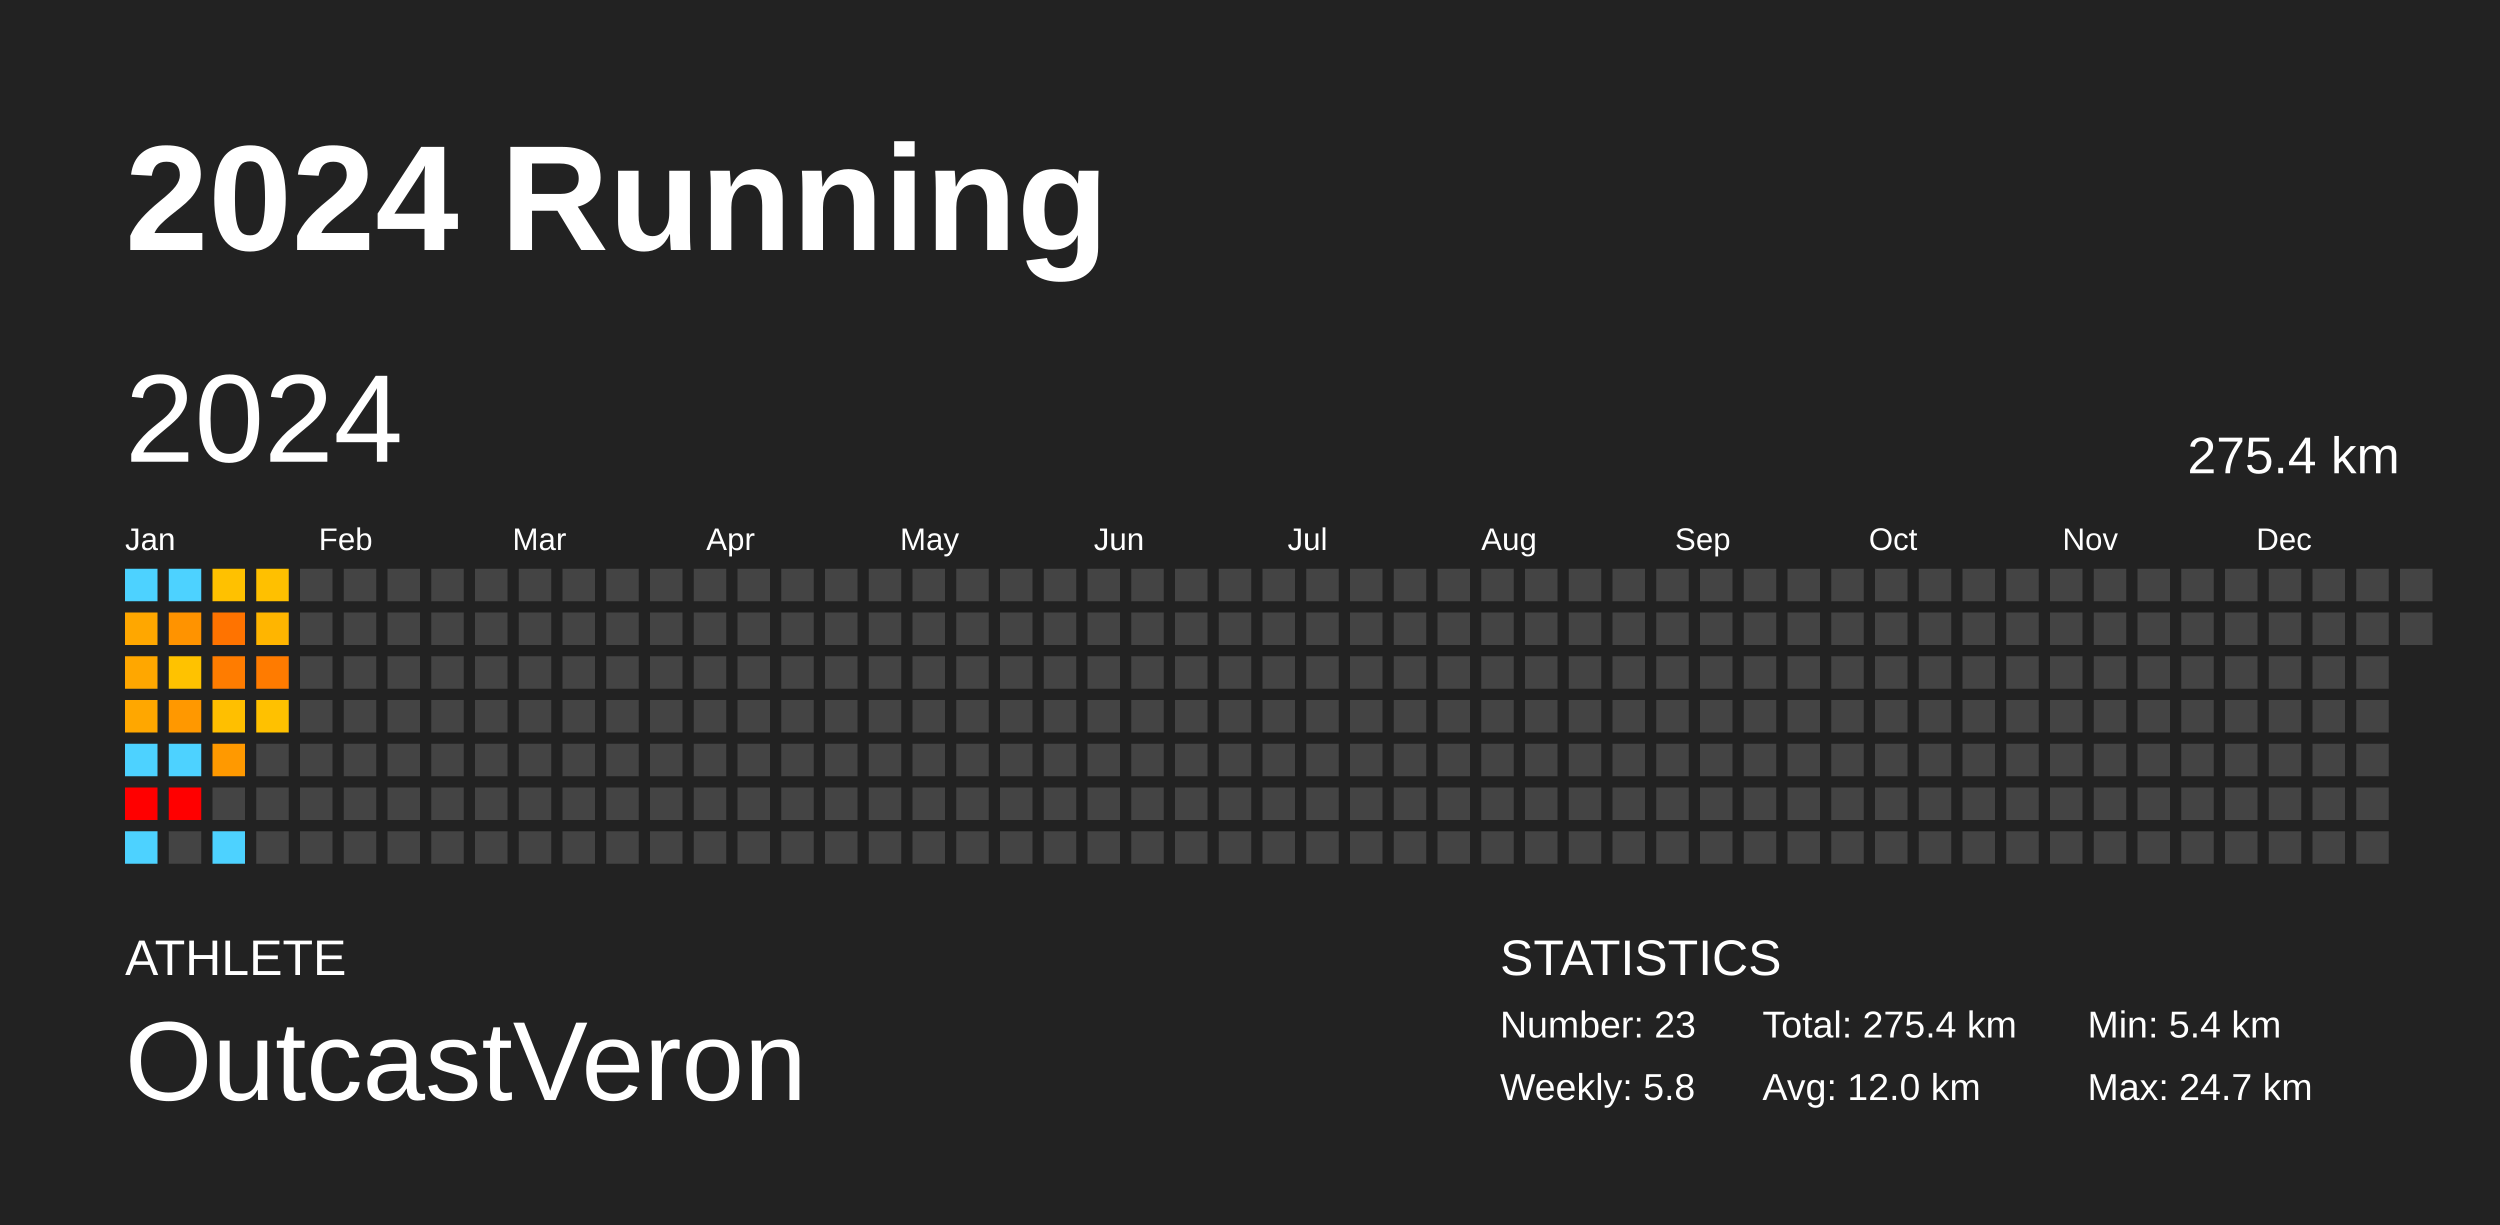
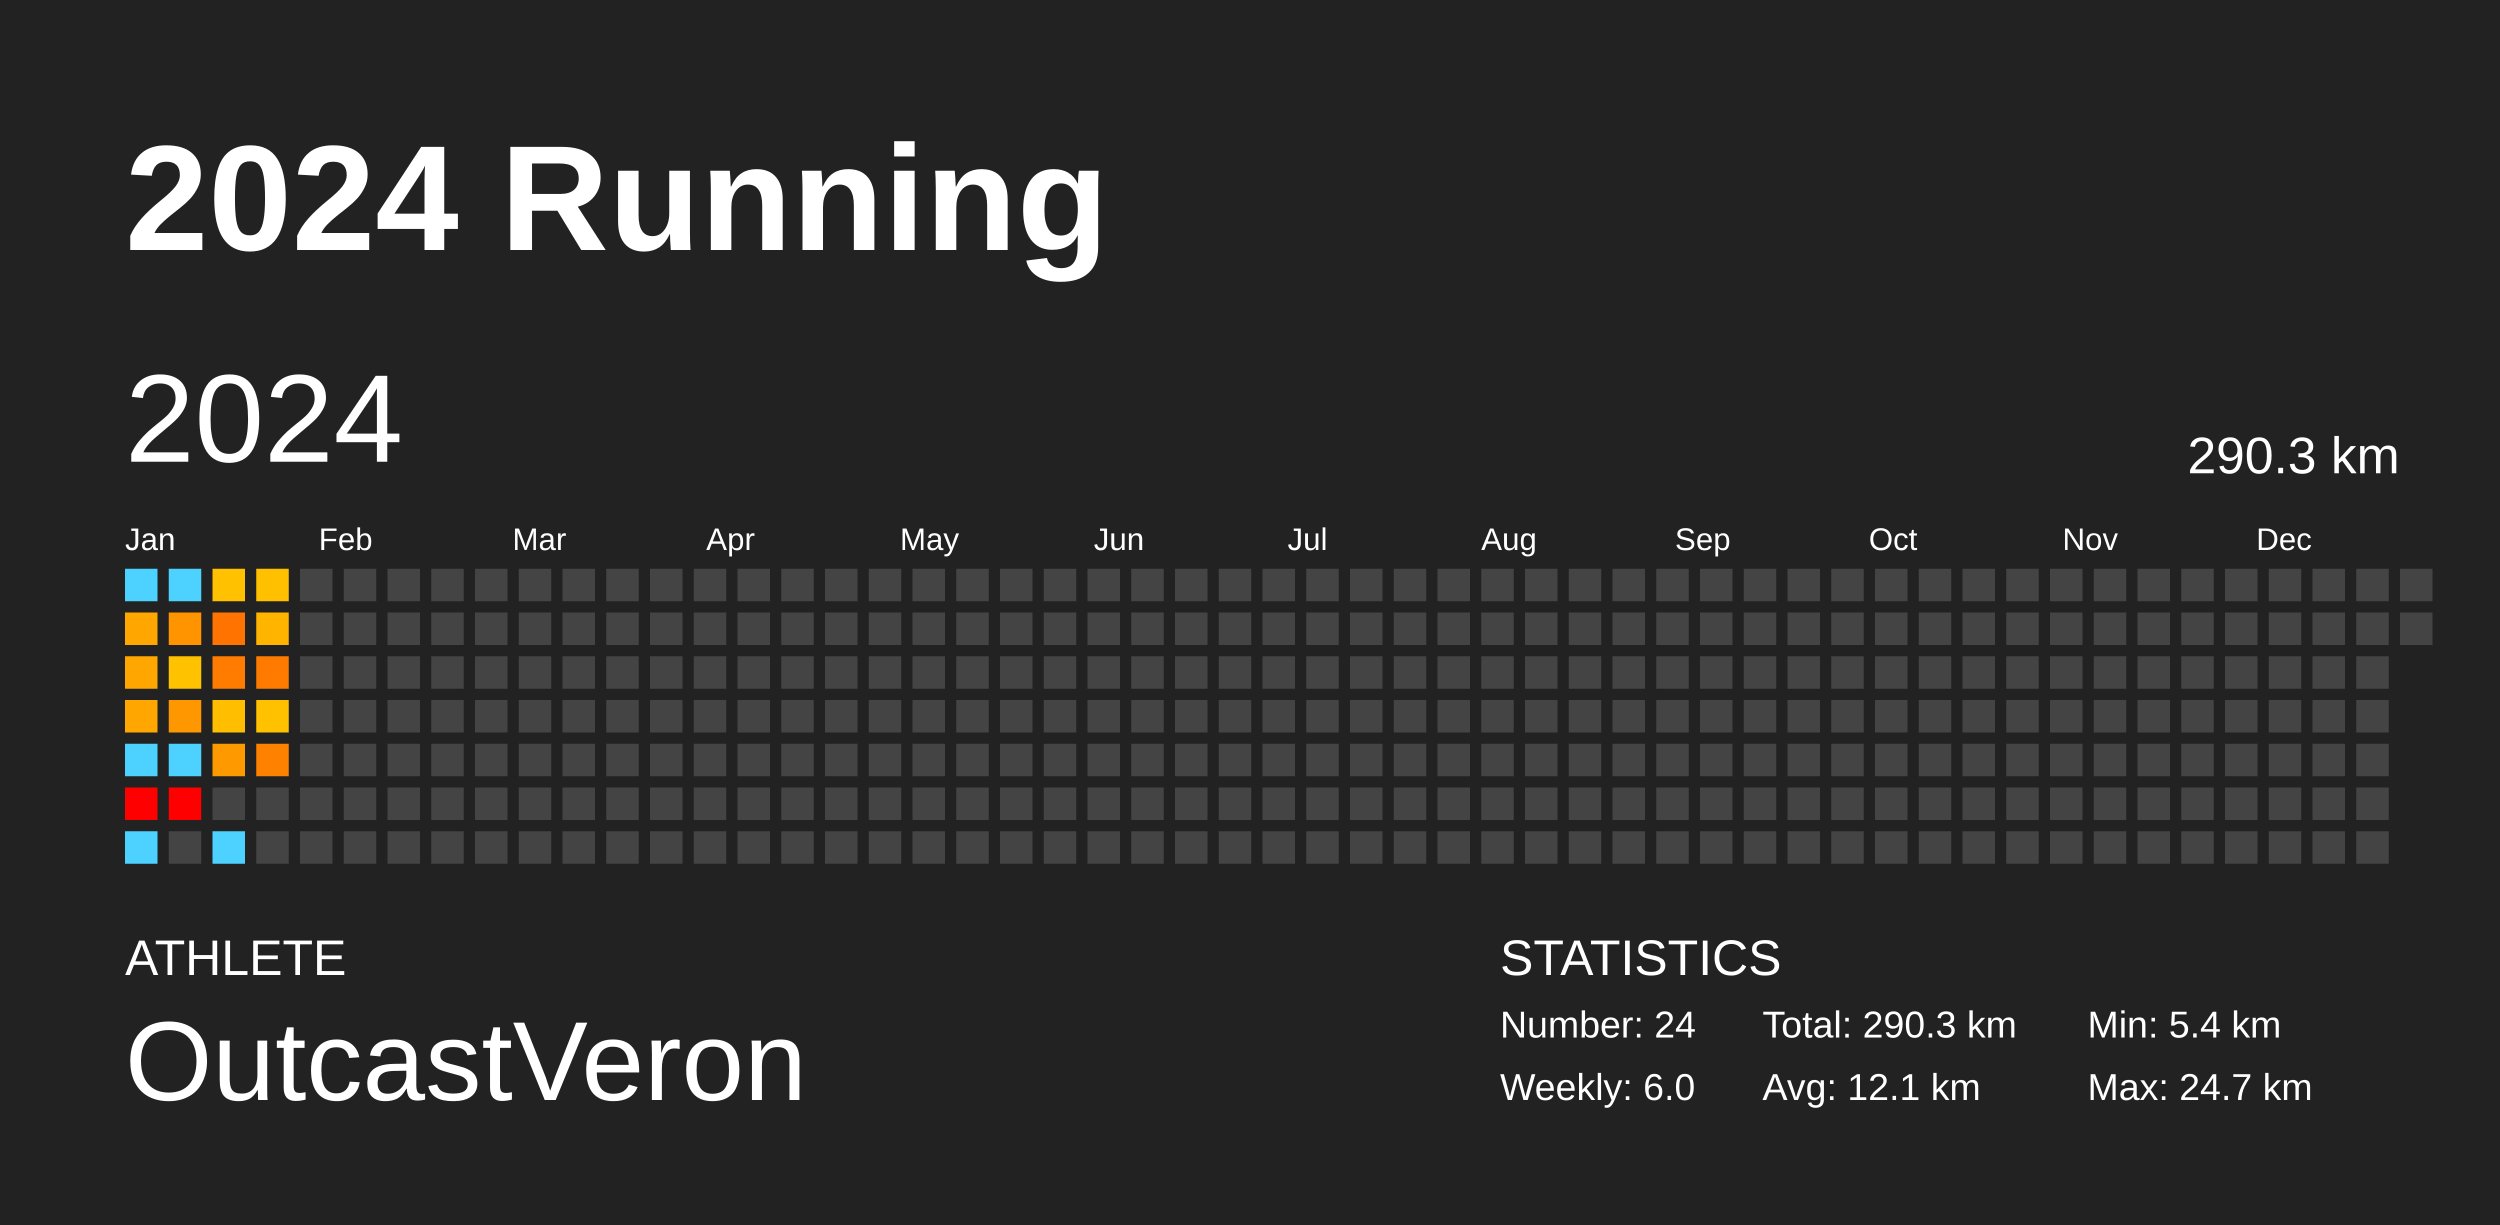
<svg xmlns="http://www.w3.org/2000/svg" baseProfile="full" height="98mm" version="1.1" viewBox="0,0,200,98" width="200mm">
  <defs />
  <rect fill="#222222" height="98" width="200" x="0" y="0" />
  <text fill="#FFFFFF" style="font-size:12px; font-family:Arial; font-weight:bold;" x="10" y="20">2024 Running</text>
  <text fill="#FFFFFF" style="font-size:4px; font-family:Arial" x="10" y="78">ATHLETE</text>
  <text fill="#FFFFFF" style="font-size:9px; font-family:Arial" x="10" y="88">OutcastVeron</text>
  <text fill="#FFFFFF" style="font-size:4px; font-family:Arial" x="120" y="78">STATISTICS</text>
-   <text fill="#FFFFFF" style="font-size:3px; font-family:Arial" x="120" y="83">Number: 23</text>
-   <text fill="#FFFFFF" style="font-size:3px; font-family:Arial" x="120" y="88">Weekly: 5.8</text>
-   <text fill="#FFFFFF" style="font-size:3px; font-family:Arial" x="141" y="83">Total: 275.4 km</text>
-   <text fill="#FFFFFF" style="font-size:3px; font-family:Arial" x="141" y="88">Avg: 12.0 km</text>
+   <text fill="#FFFFFF" style="font-size:3px; font-family:Arial" x="120" y="83">Number: 24</text>
+   <text fill="#FFFFFF" style="font-size:3px; font-family:Arial" x="120" y="88">Weekly: 6.0</text>
+   <text fill="#FFFFFF" style="font-size:3px; font-family:Arial" x="141" y="83">Total: 290.3 km</text>
+   <text fill="#FFFFFF" style="font-size:3px; font-family:Arial" x="141" y="88">Avg: 12.1 km</text>
  <text fill="#FFFFFF" style="font-size:3px; font-family:Arial" x="167" y="83">Min: 5.4 km</text>
  <text fill="#FFFFFF" style="font-size:3px; font-family:Arial" x="167" y="88">Max: 24.7 km</text>
  <text dominant-baseline="hanging" fill="#FFFFFF" style="font-size:10.0px; font-family:Arial;" x="10" y="30">2024</text>
-   <text dominant-baseline="hanging" fill="#FFFFFF" style="font-size:4.125px; font-family:Arial;" x="175" y="35">275.4 km</text>
+   <text dominant-baseline="hanging" fill="#FFFFFF" style="font-size:4.125px; font-family:Arial;" x="175" y="35">290.3 km</text>
  <text fill="#FFFFFF" style="font-size:2.5px; font-family:Arial" x="10.0" y="44">Jan</text>
  <text fill="#FFFFFF" style="font-size:2.5px; font-family:Arial" x="25.5" y="44">Feb</text>
  <text fill="#FFFFFF" style="font-size:2.5px; font-family:Arial" x="41.0" y="44">Mar</text>
  <text fill="#FFFFFF" style="font-size:2.5px; font-family:Arial" x="56.5" y="44">Apr</text>
  <text fill="#FFFFFF" style="font-size:2.5px; font-family:Arial" x="72.0" y="44">May</text>
  <text fill="#FFFFFF" style="font-size:2.5px; font-family:Arial" x="87.5" y="44">Jun</text>
  <text fill="#FFFFFF" style="font-size:2.5px; font-family:Arial" x="103.0" y="44">Jul</text>
  <text fill="#FFFFFF" style="font-size:2.5px; font-family:Arial" x="118.5" y="44">Aug</text>
  <text fill="#FFFFFF" style="font-size:2.5px; font-family:Arial" x="134.0" y="44">Sep</text>
  <text fill="#FFFFFF" style="font-size:2.5px; font-family:Arial" x="149.5" y="44">Oct</text>
  <text fill="#FFFFFF" style="font-size:2.5px; font-family:Arial" x="165.0" y="44">Nov</text>
  <text fill="#FFFFFF" style="font-size:2.5px; font-family:Arial" x="180.5" y="44">Dec</text>
  <rect fill="#4dd2ff" height="2.6" width="2.6" x="10.0" y="45.5" />
  <rect fill="#ffa700" height="2.6" width="2.6" x="10.0" y="49.0" />
  <rect fill="#ffa700" height="2.6" width="2.6" x="10.0" y="52.5" />
  <rect fill="#ffa700" height="2.6" width="2.6" x="10.0" y="56.0" />
  <rect fill="#4dd2ff" height="2.6" width="2.6" x="10.0" y="59.5" />
  <rect fill="red" height="2.6" width="2.6" x="10.0" y="63.0" />
  <rect fill="#4dd2ff" height="2.6" width="2.6" x="10.0" y="66.5" />
  <rect fill="#4dd2ff" height="2.6" width="2.6" x="13.5" y="45.5" />
  <rect fill="#ff9300" height="2.6" width="2.6" x="13.5" y="49.0" />
  <rect fill="#ffc200" height="2.6" width="2.6" x="13.5" y="52.5" />
  <rect fill="#ff9800" height="2.6" width="2.6" x="13.5" y="56.0" />
  <rect fill="#4dd2ff" height="2.6" width="2.6" x="13.5" y="59.5" />
  <rect fill="red" height="2.6" width="2.6" x="13.5" y="63.0" />
  <rect fill="#444444" height="2.6" width="2.6" x="13.5" y="66.5" />
  <rect fill="#ffc100" height="2.6" width="2.6" x="17.0" y="45.5" />
  <rect fill="#ff7300" height="2.6" width="2.6" x="17.0" y="49.0" />
  <rect fill="#ff7c00" height="2.6" width="2.6" x="17.0" y="52.5" />
  <rect fill="#ffbf00" height="2.6" width="2.6" x="17.0" y="56.0" />
  <rect fill="#ff9900" height="2.6" width="2.6" x="17.0" y="59.5" />
  <rect fill="#444444" height="2.6" width="2.6" x="17.0" y="63.0" />
  <rect fill="#4dd2ff" height="2.6" width="2.6" x="17.0" y="66.5" />
  <rect fill="#ffc000" height="2.6" width="2.6" x="20.5" y="45.5" />
  <rect fill="#ffb500" height="2.6" width="2.6" x="20.5" y="49.0" />
  <rect fill="#ff7b00" height="2.6" width="2.6" x="20.5" y="52.5" />
  <rect fill="#ffc100" height="2.6" width="2.6" x="20.5" y="56.0" />
-   <rect fill="#444444" height="2.6" width="2.6" x="20.5" y="59.5" />
+   <rect fill="#ff8100" height="2.6" width="2.6" x="20.5" y="59.5" />
  <rect fill="#444444" height="2.6" width="2.6" x="20.5" y="63.0" />
  <rect fill="#444444" height="2.6" width="2.6" x="20.5" y="66.5" />
  <rect fill="#444444" height="2.6" width="2.6" x="24.0" y="45.5" />
  <rect fill="#444444" height="2.6" width="2.6" x="24.0" y="49.0" />
  <rect fill="#444444" height="2.6" width="2.6" x="24.0" y="52.5" />
  <rect fill="#444444" height="2.6" width="2.6" x="24.0" y="56.0" />
  <rect fill="#444444" height="2.6" width="2.6" x="24.0" y="59.5" />
  <rect fill="#444444" height="2.6" width="2.6" x="24.0" y="63.0" />
  <rect fill="#444444" height="2.6" width="2.6" x="24.0" y="66.5" />
  <rect fill="#444444" height="2.6" width="2.6" x="27.5" y="45.5" />
  <rect fill="#444444" height="2.6" width="2.6" x="27.5" y="49.0" />
  <rect fill="#444444" height="2.6" width="2.6" x="27.5" y="52.5" />
  <rect fill="#444444" height="2.6" width="2.6" x="27.5" y="56.0" />
  <rect fill="#444444" height="2.6" width="2.6" x="27.5" y="59.5" />
  <rect fill="#444444" height="2.6" width="2.6" x="27.5" y="63.0" />
  <rect fill="#444444" height="2.6" width="2.6" x="27.5" y="66.5" />
  <rect fill="#444444" height="2.6" width="2.6" x="31.0" y="45.5" />
  <rect fill="#444444" height="2.6" width="2.6" x="31.0" y="49.0" />
  <rect fill="#444444" height="2.6" width="2.6" x="31.0" y="52.5" />
  <rect fill="#444444" height="2.6" width="2.6" x="31.0" y="56.0" />
  <rect fill="#444444" height="2.6" width="2.6" x="31.0" y="59.5" />
  <rect fill="#444444" height="2.6" width="2.6" x="31.0" y="63.0" />
  <rect fill="#444444" height="2.6" width="2.6" x="31.0" y="66.5" />
  <rect fill="#444444" height="2.6" width="2.6" x="34.5" y="45.5" />
  <rect fill="#444444" height="2.6" width="2.6" x="34.5" y="49.0" />
  <rect fill="#444444" height="2.6" width="2.6" x="34.5" y="52.5" />
  <rect fill="#444444" height="2.6" width="2.6" x="34.5" y="56.0" />
  <rect fill="#444444" height="2.6" width="2.6" x="34.5" y="59.5" />
  <rect fill="#444444" height="2.6" width="2.6" x="34.5" y="63.0" />
  <rect fill="#444444" height="2.6" width="2.6" x="34.5" y="66.5" />
  <rect fill="#444444" height="2.6" width="2.6" x="38.0" y="45.5" />
  <rect fill="#444444" height="2.6" width="2.6" x="38.0" y="49.0" />
  <rect fill="#444444" height="2.6" width="2.6" x="38.0" y="52.5" />
  <rect fill="#444444" height="2.6" width="2.6" x="38.0" y="56.0" />
  <rect fill="#444444" height="2.6" width="2.6" x="38.0" y="59.5" />
  <rect fill="#444444" height="2.6" width="2.6" x="38.0" y="63.0" />
  <rect fill="#444444" height="2.6" width="2.6" x="38.0" y="66.5" />
  <rect fill="#444444" height="2.6" width="2.6" x="41.5" y="45.5" />
  <rect fill="#444444" height="2.6" width="2.6" x="41.5" y="49.0" />
  <rect fill="#444444" height="2.6" width="2.6" x="41.5" y="52.5" />
  <rect fill="#444444" height="2.6" width="2.6" x="41.5" y="56.0" />
  <rect fill="#444444" height="2.6" width="2.6" x="41.5" y="59.5" />
  <rect fill="#444444" height="2.6" width="2.6" x="41.5" y="63.0" />
  <rect fill="#444444" height="2.6" width="2.6" x="41.5" y="66.5" />
  <rect fill="#444444" height="2.6" width="2.6" x="45.0" y="45.5" />
  <rect fill="#444444" height="2.6" width="2.6" x="45.0" y="49.0" />
  <rect fill="#444444" height="2.6" width="2.6" x="45.0" y="52.5" />
  <rect fill="#444444" height="2.6" width="2.6" x="45.0" y="56.0" />
  <rect fill="#444444" height="2.6" width="2.6" x="45.0" y="59.5" />
  <rect fill="#444444" height="2.6" width="2.6" x="45.0" y="63.0" />
  <rect fill="#444444" height="2.6" width="2.6" x="45.0" y="66.5" />
  <rect fill="#444444" height="2.6" width="2.6" x="48.5" y="45.5" />
  <rect fill="#444444" height="2.6" width="2.6" x="48.5" y="49.0" />
  <rect fill="#444444" height="2.6" width="2.6" x="48.5" y="52.5" />
  <rect fill="#444444" height="2.6" width="2.6" x="48.5" y="56.0" />
  <rect fill="#444444" height="2.6" width="2.6" x="48.5" y="59.5" />
  <rect fill="#444444" height="2.6" width="2.6" x="48.5" y="63.0" />
  <rect fill="#444444" height="2.6" width="2.6" x="48.5" y="66.5" />
  <rect fill="#444444" height="2.6" width="2.6" x="52.0" y="45.5" />
  <rect fill="#444444" height="2.6" width="2.6" x="52.0" y="49.0" />
  <rect fill="#444444" height="2.6" width="2.6" x="52.0" y="52.5" />
  <rect fill="#444444" height="2.6" width="2.6" x="52.0" y="56.0" />
  <rect fill="#444444" height="2.6" width="2.6" x="52.0" y="59.5" />
  <rect fill="#444444" height="2.6" width="2.6" x="52.0" y="63.0" />
  <rect fill="#444444" height="2.6" width="2.6" x="52.0" y="66.5" />
  <rect fill="#444444" height="2.6" width="2.6" x="55.5" y="45.5" />
  <rect fill="#444444" height="2.6" width="2.6" x="55.5" y="49.0" />
  <rect fill="#444444" height="2.6" width="2.6" x="55.5" y="52.5" />
  <rect fill="#444444" height="2.6" width="2.6" x="55.5" y="56.0" />
  <rect fill="#444444" height="2.6" width="2.6" x="55.5" y="59.5" />
  <rect fill="#444444" height="2.6" width="2.6" x="55.5" y="63.0" />
  <rect fill="#444444" height="2.6" width="2.6" x="55.5" y="66.5" />
  <rect fill="#444444" height="2.6" width="2.6" x="59.0" y="45.5" />
  <rect fill="#444444" height="2.6" width="2.6" x="59.0" y="49.0" />
  <rect fill="#444444" height="2.6" width="2.6" x="59.0" y="52.5" />
  <rect fill="#444444" height="2.6" width="2.6" x="59.0" y="56.0" />
  <rect fill="#444444" height="2.6" width="2.6" x="59.0" y="59.5" />
  <rect fill="#444444" height="2.6" width="2.6" x="59.0" y="63.0" />
  <rect fill="#444444" height="2.6" width="2.6" x="59.0" y="66.5" />
  <rect fill="#444444" height="2.6" width="2.6" x="62.5" y="45.5" />
  <rect fill="#444444" height="2.6" width="2.6" x="62.5" y="49.0" />
  <rect fill="#444444" height="2.6" width="2.6" x="62.5" y="52.5" />
  <rect fill="#444444" height="2.6" width="2.6" x="62.5" y="56.0" />
  <rect fill="#444444" height="2.6" width="2.6" x="62.5" y="59.5" />
  <rect fill="#444444" height="2.6" width="2.6" x="62.5" y="63.0" />
  <rect fill="#444444" height="2.6" width="2.6" x="62.5" y="66.5" />
  <rect fill="#444444" height="2.6" width="2.6" x="66.0" y="45.5" />
  <rect fill="#444444" height="2.6" width="2.6" x="66.0" y="49.0" />
  <rect fill="#444444" height="2.6" width="2.6" x="66.0" y="52.5" />
  <rect fill="#444444" height="2.6" width="2.6" x="66.0" y="56.0" />
  <rect fill="#444444" height="2.6" width="2.6" x="66.0" y="59.5" />
  <rect fill="#444444" height="2.6" width="2.6" x="66.0" y="63.0" />
  <rect fill="#444444" height="2.6" width="2.6" x="66.0" y="66.5" />
  <rect fill="#444444" height="2.6" width="2.6" x="69.5" y="45.5" />
  <rect fill="#444444" height="2.6" width="2.6" x="69.5" y="49.0" />
  <rect fill="#444444" height="2.6" width="2.6" x="69.5" y="52.5" />
  <rect fill="#444444" height="2.6" width="2.6" x="69.5" y="56.0" />
  <rect fill="#444444" height="2.6" width="2.6" x="69.5" y="59.5" />
  <rect fill="#444444" height="2.6" width="2.6" x="69.5" y="63.0" />
  <rect fill="#444444" height="2.6" width="2.6" x="69.5" y="66.5" />
  <rect fill="#444444" height="2.6" width="2.6" x="73.0" y="45.5" />
  <rect fill="#444444" height="2.6" width="2.6" x="73.0" y="49.0" />
  <rect fill="#444444" height="2.6" width="2.6" x="73.0" y="52.5" />
  <rect fill="#444444" height="2.6" width="2.6" x="73.0" y="56.0" />
  <rect fill="#444444" height="2.6" width="2.6" x="73.0" y="59.5" />
  <rect fill="#444444" height="2.6" width="2.6" x="73.0" y="63.0" />
  <rect fill="#444444" height="2.6" width="2.6" x="73.0" y="66.5" />
  <rect fill="#444444" height="2.6" width="2.6" x="76.5" y="45.5" />
  <rect fill="#444444" height="2.6" width="2.6" x="76.5" y="49.0" />
  <rect fill="#444444" height="2.6" width="2.6" x="76.5" y="52.5" />
  <rect fill="#444444" height="2.6" width="2.6" x="76.5" y="56.0" />
  <rect fill="#444444" height="2.6" width="2.6" x="76.5" y="59.5" />
  <rect fill="#444444" height="2.6" width="2.6" x="76.5" y="63.0" />
  <rect fill="#444444" height="2.6" width="2.6" x="76.5" y="66.5" />
  <rect fill="#444444" height="2.6" width="2.6" x="80.0" y="45.5" />
  <rect fill="#444444" height="2.6" width="2.6" x="80.0" y="49.0" />
  <rect fill="#444444" height="2.6" width="2.6" x="80.0" y="52.5" />
  <rect fill="#444444" height="2.6" width="2.6" x="80.0" y="56.0" />
  <rect fill="#444444" height="2.6" width="2.6" x="80.0" y="59.5" />
  <rect fill="#444444" height="2.6" width="2.6" x="80.0" y="63.0" />
  <rect fill="#444444" height="2.6" width="2.6" x="80.0" y="66.5" />
  <rect fill="#444444" height="2.6" width="2.6" x="83.5" y="45.5" />
  <rect fill="#444444" height="2.6" width="2.6" x="83.5" y="49.0" />
  <rect fill="#444444" height="2.6" width="2.6" x="83.5" y="52.5" />
  <rect fill="#444444" height="2.6" width="2.6" x="83.5" y="56.0" />
  <rect fill="#444444" height="2.6" width="2.6" x="83.5" y="59.5" />
  <rect fill="#444444" height="2.6" width="2.6" x="83.5" y="63.0" />
  <rect fill="#444444" height="2.6" width="2.6" x="83.5" y="66.5" />
  <rect fill="#444444" height="2.6" width="2.6" x="87.0" y="45.5" />
  <rect fill="#444444" height="2.6" width="2.6" x="87.0" y="49.0" />
  <rect fill="#444444" height="2.6" width="2.6" x="87.0" y="52.5" />
  <rect fill="#444444" height="2.6" width="2.6" x="87.0" y="56.0" />
  <rect fill="#444444" height="2.6" width="2.6" x="87.0" y="59.5" />
  <rect fill="#444444" height="2.6" width="2.6" x="87.0" y="63.0" />
  <rect fill="#444444" height="2.6" width="2.6" x="87.0" y="66.5" />
  <rect fill="#444444" height="2.6" width="2.6" x="90.5" y="45.5" />
  <rect fill="#444444" height="2.6" width="2.6" x="90.5" y="49.0" />
  <rect fill="#444444" height="2.6" width="2.6" x="90.5" y="52.5" />
  <rect fill="#444444" height="2.6" width="2.6" x="90.5" y="56.0" />
  <rect fill="#444444" height="2.6" width="2.6" x="90.5" y="59.5" />
  <rect fill="#444444" height="2.6" width="2.6" x="90.5" y="63.0" />
  <rect fill="#444444" height="2.6" width="2.6" x="90.5" y="66.5" />
  <rect fill="#444444" height="2.6" width="2.6" x="94.0" y="45.5" />
  <rect fill="#444444" height="2.6" width="2.6" x="94.0" y="49.0" />
  <rect fill="#444444" height="2.6" width="2.6" x="94.0" y="52.5" />
  <rect fill="#444444" height="2.6" width="2.6" x="94.0" y="56.0" />
  <rect fill="#444444" height="2.6" width="2.6" x="94.0" y="59.5" />
  <rect fill="#444444" height="2.6" width="2.6" x="94.0" y="63.0" />
  <rect fill="#444444" height="2.6" width="2.6" x="94.0" y="66.5" />
  <rect fill="#444444" height="2.6" width="2.6" x="97.5" y="45.5" />
  <rect fill="#444444" height="2.6" width="2.6" x="97.5" y="49.0" />
  <rect fill="#444444" height="2.6" width="2.6" x="97.5" y="52.5" />
  <rect fill="#444444" height="2.6" width="2.6" x="97.5" y="56.0" />
  <rect fill="#444444" height="2.6" width="2.6" x="97.5" y="59.5" />
  <rect fill="#444444" height="2.6" width="2.6" x="97.5" y="63.0" />
  <rect fill="#444444" height="2.6" width="2.6" x="97.5" y="66.5" />
  <rect fill="#444444" height="2.6" width="2.6" x="101.0" y="45.5" />
  <rect fill="#444444" height="2.6" width="2.6" x="101.0" y="49.0" />
  <rect fill="#444444" height="2.6" width="2.6" x="101.0" y="52.5" />
  <rect fill="#444444" height="2.6" width="2.6" x="101.0" y="56.0" />
  <rect fill="#444444" height="2.6" width="2.6" x="101.0" y="59.5" />
  <rect fill="#444444" height="2.6" width="2.6" x="101.0" y="63.0" />
  <rect fill="#444444" height="2.6" width="2.6" x="101.0" y="66.5" />
  <rect fill="#444444" height="2.6" width="2.6" x="104.5" y="45.5" />
  <rect fill="#444444" height="2.6" width="2.6" x="104.5" y="49.0" />
  <rect fill="#444444" height="2.6" width="2.6" x="104.5" y="52.5" />
  <rect fill="#444444" height="2.6" width="2.6" x="104.5" y="56.0" />
  <rect fill="#444444" height="2.6" width="2.6" x="104.5" y="59.5" />
  <rect fill="#444444" height="2.6" width="2.6" x="104.5" y="63.0" />
  <rect fill="#444444" height="2.6" width="2.6" x="104.5" y="66.5" />
  <rect fill="#444444" height="2.6" width="2.6" x="108.0" y="45.5" />
  <rect fill="#444444" height="2.6" width="2.6" x="108.0" y="49.0" />
  <rect fill="#444444" height="2.6" width="2.6" x="108.0" y="52.5" />
  <rect fill="#444444" height="2.6" width="2.6" x="108.0" y="56.0" />
  <rect fill="#444444" height="2.6" width="2.6" x="108.0" y="59.5" />
  <rect fill="#444444" height="2.6" width="2.6" x="108.0" y="63.0" />
  <rect fill="#444444" height="2.6" width="2.6" x="108.0" y="66.5" />
  <rect fill="#444444" height="2.6" width="2.6" x="111.5" y="45.5" />
  <rect fill="#444444" height="2.6" width="2.6" x="111.5" y="49.0" />
  <rect fill="#444444" height="2.6" width="2.6" x="111.5" y="52.5" />
  <rect fill="#444444" height="2.6" width="2.6" x="111.5" y="56.0" />
  <rect fill="#444444" height="2.6" width="2.6" x="111.5" y="59.5" />
  <rect fill="#444444" height="2.6" width="2.6" x="111.5" y="63.0" />
  <rect fill="#444444" height="2.6" width="2.6" x="111.5" y="66.5" />
  <rect fill="#444444" height="2.6" width="2.6" x="115.0" y="45.5" />
  <rect fill="#444444" height="2.6" width="2.6" x="115.0" y="49.0" />
  <rect fill="#444444" height="2.6" width="2.6" x="115.0" y="52.5" />
  <rect fill="#444444" height="2.6" width="2.6" x="115.0" y="56.0" />
  <rect fill="#444444" height="2.6" width="2.6" x="115.0" y="59.5" />
  <rect fill="#444444" height="2.6" width="2.6" x="115.0" y="63.0" />
  <rect fill="#444444" height="2.6" width="2.6" x="115.0" y="66.5" />
  <rect fill="#444444" height="2.6" width="2.6" x="118.5" y="45.5" />
  <rect fill="#444444" height="2.6" width="2.6" x="118.5" y="49.0" />
  <rect fill="#444444" height="2.6" width="2.6" x="118.5" y="52.5" />
  <rect fill="#444444" height="2.6" width="2.6" x="118.5" y="56.0" />
  <rect fill="#444444" height="2.6" width="2.6" x="118.5" y="59.5" />
  <rect fill="#444444" height="2.6" width="2.6" x="118.5" y="63.0" />
  <rect fill="#444444" height="2.6" width="2.6" x="118.5" y="66.5" />
  <rect fill="#444444" height="2.6" width="2.6" x="122.0" y="45.5" />
  <rect fill="#444444" height="2.6" width="2.6" x="122.0" y="49.0" />
  <rect fill="#444444" height="2.6" width="2.6" x="122.0" y="52.5" />
  <rect fill="#444444" height="2.6" width="2.6" x="122.0" y="56.0" />
  <rect fill="#444444" height="2.6" width="2.6" x="122.0" y="59.5" />
  <rect fill="#444444" height="2.6" width="2.6" x="122.0" y="63.0" />
  <rect fill="#444444" height="2.6" width="2.6" x="122.0" y="66.5" />
  <rect fill="#444444" height="2.6" width="2.6" x="125.5" y="45.5" />
  <rect fill="#444444" height="2.6" width="2.6" x="125.5" y="49.0" />
  <rect fill="#444444" height="2.6" width="2.6" x="125.5" y="52.5" />
  <rect fill="#444444" height="2.6" width="2.6" x="125.5" y="56.0" />
  <rect fill="#444444" height="2.6" width="2.6" x="125.5" y="59.5" />
  <rect fill="#444444" height="2.6" width="2.6" x="125.5" y="63.0" />
  <rect fill="#444444" height="2.6" width="2.6" x="125.5" y="66.5" />
  <rect fill="#444444" height="2.6" width="2.6" x="129.0" y="45.5" />
  <rect fill="#444444" height="2.6" width="2.6" x="129.0" y="49.0" />
  <rect fill="#444444" height="2.6" width="2.6" x="129.0" y="52.5" />
  <rect fill="#444444" height="2.6" width="2.6" x="129.0" y="56.0" />
  <rect fill="#444444" height="2.6" width="2.6" x="129.0" y="59.5" />
  <rect fill="#444444" height="2.6" width="2.6" x="129.0" y="63.0" />
  <rect fill="#444444" height="2.6" width="2.6" x="129.0" y="66.5" />
  <rect fill="#444444" height="2.6" width="2.6" x="132.5" y="45.5" />
  <rect fill="#444444" height="2.6" width="2.6" x="132.5" y="49.0" />
  <rect fill="#444444" height="2.6" width="2.6" x="132.5" y="52.5" />
  <rect fill="#444444" height="2.6" width="2.6" x="132.5" y="56.0" />
  <rect fill="#444444" height="2.6" width="2.6" x="132.5" y="59.5" />
  <rect fill="#444444" height="2.6" width="2.6" x="132.5" y="63.0" />
  <rect fill="#444444" height="2.6" width="2.6" x="132.5" y="66.5" />
  <rect fill="#444444" height="2.6" width="2.6" x="136.0" y="45.5" />
  <rect fill="#444444" height="2.6" width="2.6" x="136.0" y="49.0" />
  <rect fill="#444444" height="2.6" width="2.6" x="136.0" y="52.5" />
  <rect fill="#444444" height="2.6" width="2.6" x="136.0" y="56.0" />
  <rect fill="#444444" height="2.6" width="2.6" x="136.0" y="59.5" />
  <rect fill="#444444" height="2.6" width="2.6" x="136.0" y="63.0" />
  <rect fill="#444444" height="2.6" width="2.6" x="136.0" y="66.5" />
  <rect fill="#444444" height="2.6" width="2.6" x="139.5" y="45.5" />
  <rect fill="#444444" height="2.6" width="2.6" x="139.5" y="49.0" />
  <rect fill="#444444" height="2.6" width="2.6" x="139.5" y="52.5" />
  <rect fill="#444444" height="2.6" width="2.6" x="139.5" y="56.0" />
  <rect fill="#444444" height="2.6" width="2.6" x="139.5" y="59.5" />
  <rect fill="#444444" height="2.6" width="2.6" x="139.5" y="63.0" />
  <rect fill="#444444" height="2.6" width="2.6" x="139.5" y="66.5" />
  <rect fill="#444444" height="2.6" width="2.6" x="143.0" y="45.5" />
  <rect fill="#444444" height="2.6" width="2.6" x="143.0" y="49.0" />
  <rect fill="#444444" height="2.6" width="2.6" x="143.0" y="52.5" />
  <rect fill="#444444" height="2.6" width="2.6" x="143.0" y="56.0" />
  <rect fill="#444444" height="2.6" width="2.6" x="143.0" y="59.5" />
  <rect fill="#444444" height="2.6" width="2.6" x="143.0" y="63.0" />
  <rect fill="#444444" height="2.6" width="2.6" x="143.0" y="66.5" />
  <rect fill="#444444" height="2.6" width="2.6" x="146.5" y="45.5" />
  <rect fill="#444444" height="2.6" width="2.6" x="146.5" y="49.0" />
  <rect fill="#444444" height="2.6" width="2.6" x="146.5" y="52.5" />
  <rect fill="#444444" height="2.6" width="2.6" x="146.5" y="56.0" />
  <rect fill="#444444" height="2.6" width="2.6" x="146.5" y="59.5" />
  <rect fill="#444444" height="2.6" width="2.6" x="146.5" y="63.0" />
  <rect fill="#444444" height="2.6" width="2.6" x="146.5" y="66.5" />
  <rect fill="#444444" height="2.6" width="2.6" x="150.0" y="45.5" />
  <rect fill="#444444" height="2.6" width="2.6" x="150.0" y="49.0" />
  <rect fill="#444444" height="2.6" width="2.6" x="150.0" y="52.5" />
  <rect fill="#444444" height="2.6" width="2.6" x="150.0" y="56.0" />
  <rect fill="#444444" height="2.6" width="2.6" x="150.0" y="59.5" />
  <rect fill="#444444" height="2.6" width="2.6" x="150.0" y="63.0" />
  <rect fill="#444444" height="2.6" width="2.6" x="150.0" y="66.5" />
  <rect fill="#444444" height="2.6" width="2.6" x="153.5" y="45.5" />
  <rect fill="#444444" height="2.6" width="2.6" x="153.5" y="49.0" />
  <rect fill="#444444" height="2.6" width="2.6" x="153.5" y="52.5" />
  <rect fill="#444444" height="2.6" width="2.6" x="153.5" y="56.0" />
  <rect fill="#444444" height="2.6" width="2.6" x="153.5" y="59.5" />
  <rect fill="#444444" height="2.6" width="2.6" x="153.5" y="63.0" />
  <rect fill="#444444" height="2.6" width="2.6" x="153.5" y="66.5" />
  <rect fill="#444444" height="2.6" width="2.6" x="157.0" y="45.5" />
  <rect fill="#444444" height="2.6" width="2.6" x="157.0" y="49.0" />
  <rect fill="#444444" height="2.6" width="2.6" x="157.0" y="52.5" />
  <rect fill="#444444" height="2.6" width="2.6" x="157.0" y="56.0" />
  <rect fill="#444444" height="2.6" width="2.6" x="157.0" y="59.5" />
  <rect fill="#444444" height="2.6" width="2.6" x="157.0" y="63.0" />
  <rect fill="#444444" height="2.6" width="2.6" x="157.0" y="66.5" />
  <rect fill="#444444" height="2.6" width="2.6" x="160.5" y="45.5" />
  <rect fill="#444444" height="2.6" width="2.6" x="160.5" y="49.0" />
  <rect fill="#444444" height="2.6" width="2.6" x="160.5" y="52.5" />
  <rect fill="#444444" height="2.6" width="2.6" x="160.5" y="56.0" />
  <rect fill="#444444" height="2.6" width="2.6" x="160.5" y="59.5" />
  <rect fill="#444444" height="2.6" width="2.6" x="160.5" y="63.0" />
  <rect fill="#444444" height="2.6" width="2.6" x="160.5" y="66.5" />
  <rect fill="#444444" height="2.6" width="2.6" x="164.0" y="45.5" />
  <rect fill="#444444" height="2.6" width="2.6" x="164.0" y="49.0" />
  <rect fill="#444444" height="2.6" width="2.6" x="164.0" y="52.5" />
  <rect fill="#444444" height="2.6" width="2.6" x="164.0" y="56.0" />
  <rect fill="#444444" height="2.6" width="2.6" x="164.0" y="59.5" />
  <rect fill="#444444" height="2.6" width="2.6" x="164.0" y="63.0" />
  <rect fill="#444444" height="2.6" width="2.6" x="164.0" y="66.5" />
  <rect fill="#444444" height="2.6" width="2.6" x="167.5" y="45.5" />
  <rect fill="#444444" height="2.6" width="2.6" x="167.5" y="49.0" />
  <rect fill="#444444" height="2.6" width="2.6" x="167.5" y="52.5" />
  <rect fill="#444444" height="2.6" width="2.6" x="167.5" y="56.0" />
  <rect fill="#444444" height="2.6" width="2.6" x="167.5" y="59.5" />
  <rect fill="#444444" height="2.6" width="2.6" x="167.5" y="63.0" />
  <rect fill="#444444" height="2.6" width="2.6" x="167.5" y="66.5" />
  <rect fill="#444444" height="2.6" width="2.6" x="171.0" y="45.5" />
  <rect fill="#444444" height="2.6" width="2.6" x="171.0" y="49.0" />
  <rect fill="#444444" height="2.6" width="2.6" x="171.0" y="52.5" />
  <rect fill="#444444" height="2.6" width="2.6" x="171.0" y="56.0" />
  <rect fill="#444444" height="2.6" width="2.6" x="171.0" y="59.5" />
  <rect fill="#444444" height="2.6" width="2.6" x="171.0" y="63.0" />
  <rect fill="#444444" height="2.6" width="2.6" x="171.0" y="66.5" />
  <rect fill="#444444" height="2.6" width="2.6" x="174.5" y="45.5" />
  <rect fill="#444444" height="2.6" width="2.6" x="174.5" y="49.0" />
  <rect fill="#444444" height="2.6" width="2.6" x="174.5" y="52.5" />
  <rect fill="#444444" height="2.6" width="2.6" x="174.5" y="56.0" />
  <rect fill="#444444" height="2.6" width="2.6" x="174.5" y="59.5" />
  <rect fill="#444444" height="2.6" width="2.6" x="174.5" y="63.0" />
  <rect fill="#444444" height="2.6" width="2.6" x="174.5" y="66.5" />
  <rect fill="#444444" height="2.6" width="2.6" x="178.0" y="45.5" />
  <rect fill="#444444" height="2.6" width="2.6" x="178.0" y="49.0" />
  <rect fill="#444444" height="2.6" width="2.6" x="178.0" y="52.5" />
  <rect fill="#444444" height="2.6" width="2.6" x="178.0" y="56.0" />
  <rect fill="#444444" height="2.6" width="2.6" x="178.0" y="59.5" />
  <rect fill="#444444" height="2.6" width="2.6" x="178.0" y="63.0" />
  <rect fill="#444444" height="2.6" width="2.6" x="178.0" y="66.5" />
  <rect fill="#444444" height="2.6" width="2.6" x="181.5" y="45.5" />
  <rect fill="#444444" height="2.6" width="2.6" x="181.5" y="49.0" />
  <rect fill="#444444" height="2.6" width="2.6" x="181.5" y="52.5" />
  <rect fill="#444444" height="2.6" width="2.6" x="181.5" y="56.0" />
  <rect fill="#444444" height="2.6" width="2.6" x="181.5" y="59.5" />
  <rect fill="#444444" height="2.6" width="2.6" x="181.5" y="63.0" />
  <rect fill="#444444" height="2.6" width="2.6" x="181.5" y="66.5" />
  <rect fill="#444444" height="2.6" width="2.6" x="185.0" y="45.5" />
  <rect fill="#444444" height="2.6" width="2.6" x="185.0" y="49.0" />
  <rect fill="#444444" height="2.6" width="2.6" x="185.0" y="52.5" />
  <rect fill="#444444" height="2.6" width="2.6" x="185.0" y="56.0" />
  <rect fill="#444444" height="2.6" width="2.6" x="185.0" y="59.5" />
  <rect fill="#444444" height="2.6" width="2.6" x="185.0" y="63.0" />
  <rect fill="#444444" height="2.6" width="2.6" x="185.0" y="66.5" />
  <rect fill="#444444" height="2.6" width="2.6" x="188.5" y="45.5" />
  <rect fill="#444444" height="2.6" width="2.6" x="188.5" y="49.0" />
  <rect fill="#444444" height="2.6" width="2.6" x="188.5" y="52.5" />
  <rect fill="#444444" height="2.6" width="2.6" x="188.5" y="56.0" />
  <rect fill="#444444" height="2.6" width="2.6" x="188.5" y="59.5" />
  <rect fill="#444444" height="2.6" width="2.6" x="188.5" y="63.0" />
  <rect fill="#444444" height="2.6" width="2.6" x="188.5" y="66.5" />
  <rect fill="#444444" height="2.6" width="2.6" x="192.0" y="45.5" />
  <rect fill="#444444" height="2.6" width="2.6" x="192.0" y="49.0" />
</svg>
